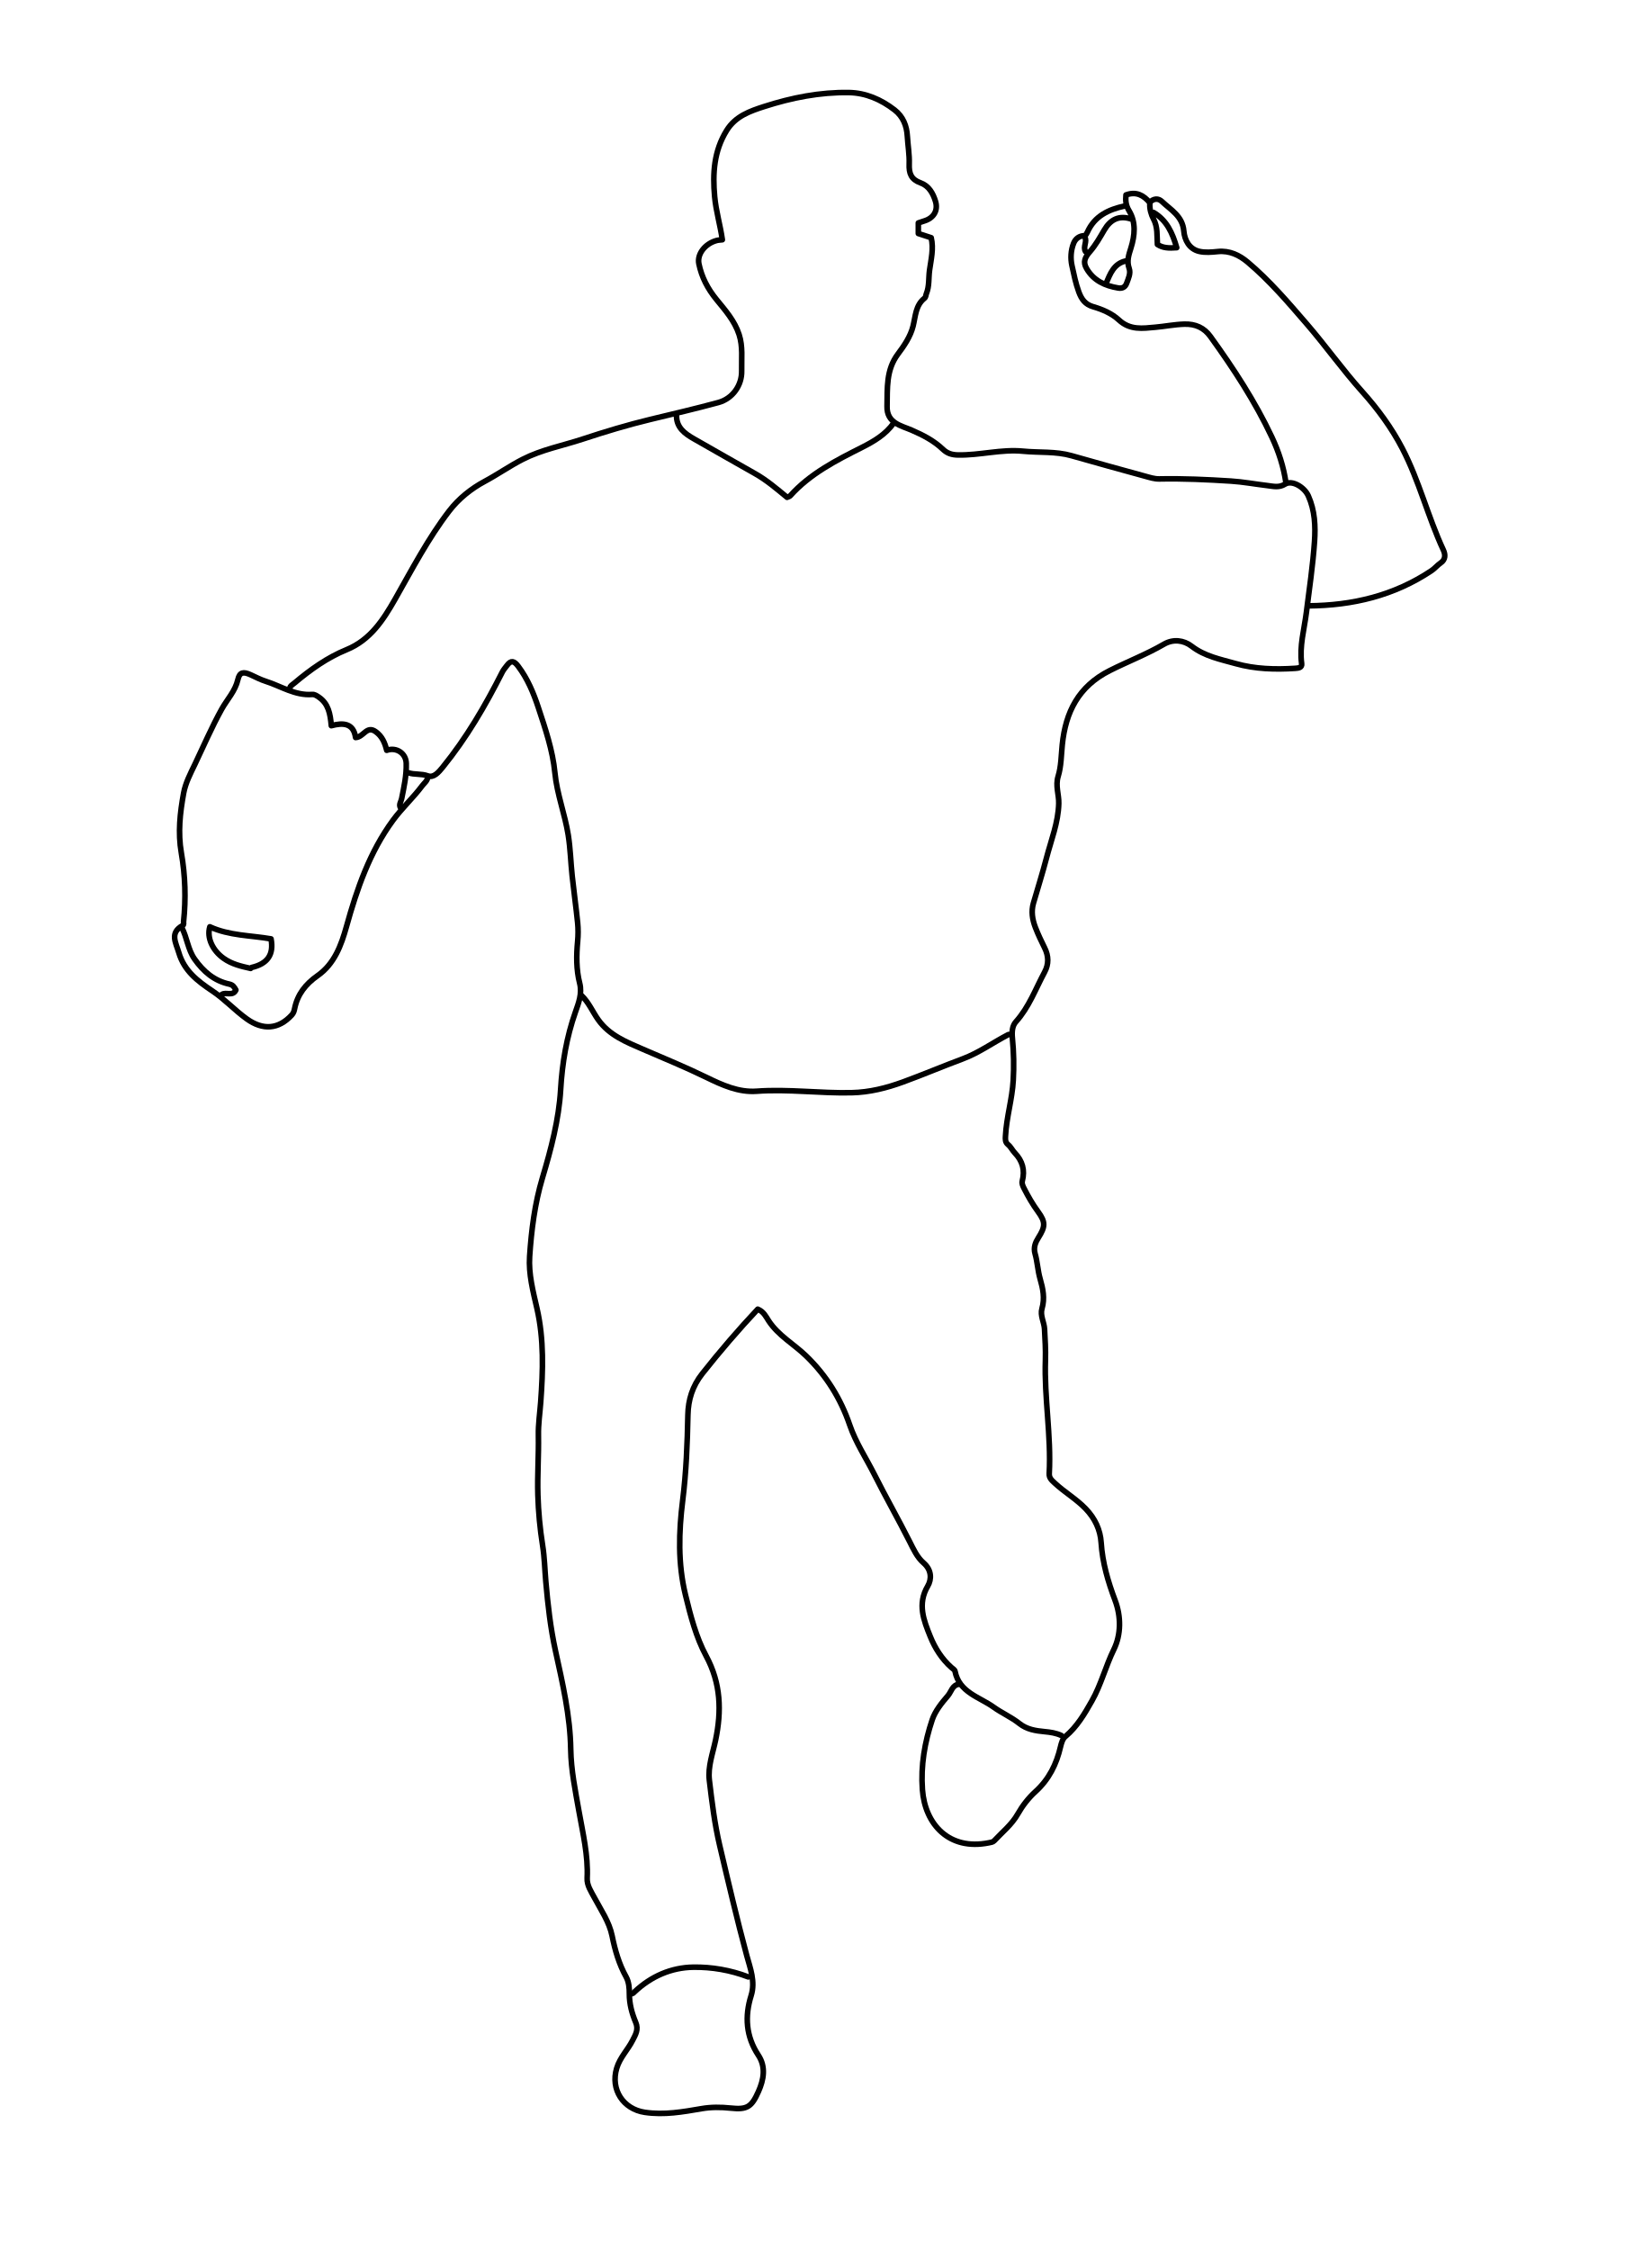
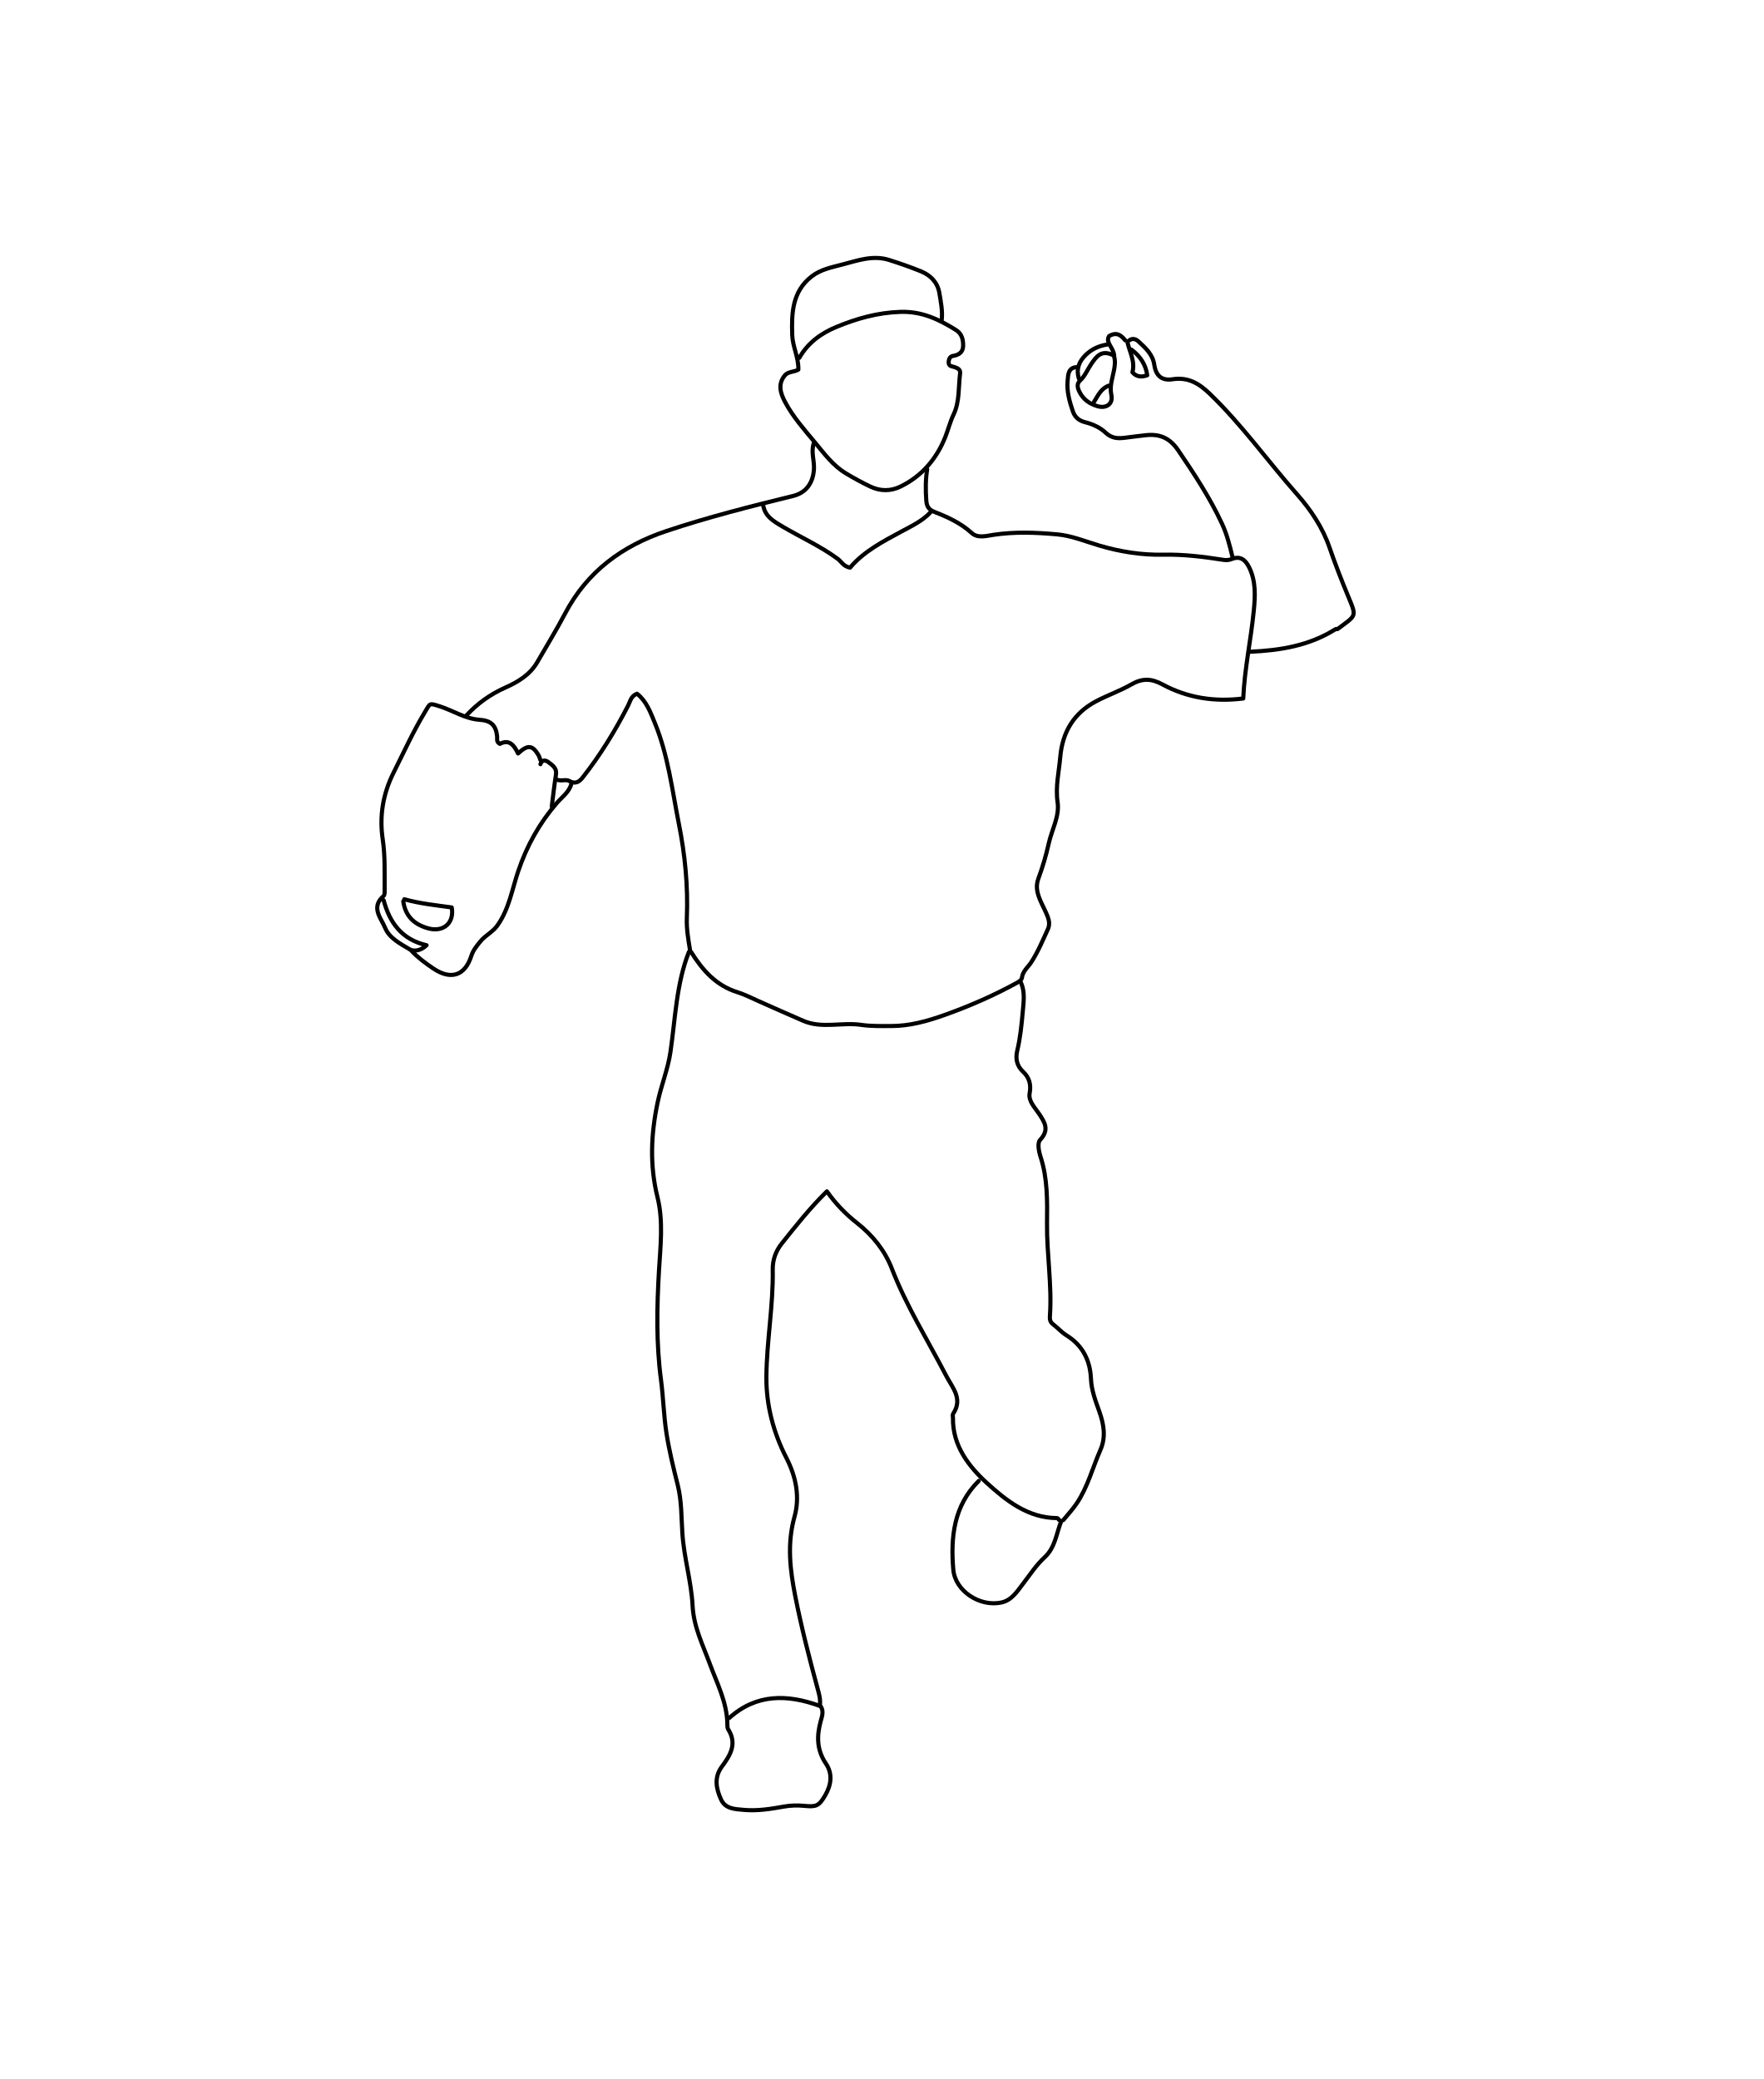
- <svg xmlns="http://www.w3.org/2000/svg" version="1.1" id="Layer_1" x="0px" y="0px" width="100%" viewBox="0 0 886 1207" enable-background="new 0 0 886 1207" xml:space="preserve">
-   <path fill="none" opacity="1" stroke="#000000" stroke-linecap="round" stroke-linejoin="round" stroke-width="3" d=" M219,414.5   C222.397,415.707 226.015,414.897 229.601,416.226   C232.723,417.383 235.341,414.289 237.565,411.553   C250.331,395.845 260.432,378.505 269.525,360.513   C270.165,359.248 271.149,358.154 272.003,357.002   C274.26,353.959 275.887,354.54 278.074,357.444   C283.121,364.146 286.284,371.8 288.849,379.55   C292.63,390.973 296.578,402.573 297.74,414.525   C298.863,426.079 303.14,436.747 304.911,448.014   C306.052,455.273 306.24,462.677 307.025,469.997   C307.918,478.342 309.109,486.656 309.946,495.005   C310.276,498.306 310.256,501.691 309.948,504.995   C309.242,512.564 309.164,520.1 311.052,527.487   C312.467,533.023 310.401,538.221 308.751,542.913   C303.989,556.454 301.681,570.197 300.828,584.49   C299.859,600.708 295.661,616.441 291.017,632.005   C286.931,645.702 285.138,659.854 284.188,674.013   C283.557,683.418 286.044,692.81 288.137,701.969   C291.939,718.601 291.349,735.224 290.137,752.01   C289.705,757.99 288.781,763.934 288.897,770.002   C289.1,780.662 288.291,791.345 288.615,801.997   C288.89,811.013 289.729,820.07 291.146,828.977   C292.18,835.481 292.305,842.011 292.878,848.511   C293.973,860.941 295.375,873.309 298.036,885.492   C301.859,902.994 305.958,920.35 306.239,938.496   C306.41,949.547 308.7,960.563 310.638,971.564   C312.719,983.376 315.648,995.264 315.057,1007.503   C314.868,1011.426 317.162,1014.658 318.953,1018.025   C322.489,1024.676 326.922,1030.98 328.447,1038.511   C330.004,1046.199 332.135,1053.619 335.97,1060.517   C337.497,1063.264 337.705,1066.744 337.695,1069.499   C337.676,1075.064 339.084,1080.101 341.125,1084.947   C342.752,1088.81 340.955,1091.533 339.469,1094.484   C336.882,1099.617 332.638,1103.707 330.908,1109.472   C327.465,1120.944 334.391,1131.437 345.977,1133.153   C356.444,1134.703 366.374,1132.907 376.528,1131.161   C381.535,1130.3 386.774,1130.317 392.013,1130.875   C400.97,1131.829 403.294,1130.235 406.967,1121.985   C409.829,1115.558 411.033,1108.781 406.925,1102.55   C400.233,1092.403 399.53,1081.715 403.041,1070.513   C405.404,1062.976 402.515,1055.807 400.7,1049.081   C395.41,1029.475 390.807,1009.708 386.157,989.963   C383.458,978.5 382.008,966.705 380.619,954.986   C379.752,947.668 382.463,940.616 383.955,933.491   C387.218,917.916 386.877,903.155 378.883,888.294   C373.522,878.329 370.543,866.871 367.794,855.55   C363.699,838.691 364.204,821.766 366.295,805.037   C368.214,789.681 368.809,774.398 369.109,759.002   C369.266,750.969 371.507,743.622 376.837,736.871   C386.313,724.869 396.247,713.345 406.588,702.305   C409.797,703.617 410.977,706.301 412.441,708.539   C417.637,716.48 425.972,721.013 432.586,727.411   C443.466,737.936 451.118,750.316 455.971,764.51   C459.187,773.914 464.722,782.146 469.139,790.93   C475.231,803.044 481.959,814.842 488.078,826.961   C490.126,831.016 492.083,835.402 495.569,838.42   C499.896,842.164 500.003,847.118 497.789,850.876   C492.121,860.494 495.685,869.301 499.175,877.929   C501.671,884.098 505.328,889.931 510.495,894.506   C511.199,895.13 512.282,895.745 512.433,896.513   C514.667,907.932 525.521,910.312 533.151,915.79   C537.509,918.919 542.678,921.16 546.954,924.558   C551.005,927.777 555.718,928.484 560.506,928.932   C563.636,929.224 566.649,929.664 569.5,931  " />
-   <path fill="none" opacity="1" stroke="#000000" stroke-linecap="round" stroke-linejoin="round" stroke-width="3" d=" M155.5,370   C155.238,368.051 156.728,367.482 157.956,366.448   C166.527,359.232 175.551,352.768 185.999,348.498   C198.64,343.331 205.614,332.627 211.958,321.476   C221.138,305.339 229.714,288.821 241.067,274.052   C246.166,267.418 252.858,262.104 260.114,258.213   C267.04,254.5 273.45,249.983 280.451,246.403   C290.648,241.188 301.82,239.114 312.528,235.584   C324.546,231.622 336.674,227.953 348.996,224.985   C361.179,222.052 373.391,219.212 385.479,215.923   C393.072,213.857 398.126,206.705 397.958,199.001   C397.816,192.485 398.687,185.949 396.584,179.473   C394.166,172.029 389.098,166.382 384.385,160.593   C379.709,154.85 376.481,148.671 375.006,141.499   C373.952,136.372 378.257,130.713 384.505,129.019   C385.473,128.757 386.51,128.749 387.593,128.613   C386.481,120.779 384.18,113.293 383.464,105.503   C382.318,93.027 383.048,81.055 389.923,69.952   C394.667,62.292 402.443,59.604 410.049,57.152   C424.764,52.408 439.973,49.39 455.498,49.647   C464.534,49.797 472.766,53.37 480.016,58.979   C484.648,62.564 486.532,67.629 486.849,73.009   C487.143,78.017 488.04,83.028 487.857,87.995   C487.671,93.052 488.878,96.278 493.964,98.101   C498.384,99.686 500.651,103.68 501.964,108.011   C503.447,112.904 501.022,116.967 496.001,118.504   C494.994,118.812 494,119.168 492.75,119.585   C492.75,121.321 492.75,123.159 492.75,125.274   C494.797,125.943 497.152,126.711 499.653,127.528   C501.068,133.383 499.56,139.253 498.771,144.968   C498.197,149.124 498.72,153.481 497.071,157.529   C496.734,158.357 496.869,159.323 496.011,160.014   C491.218,163.877 491.261,169.662 489.921,174.98   C488.517,180.554 485.168,185.435 481.835,189.876   C475.331,198.546 476.189,208.259 475.97,217.999   C475.767,227.012 483.573,228.329 489.116,230.733   C495.337,233.43 501.111,236.401 505.962,241.04   C508.299,243.274 510.836,243.998 513.999,244.062   C525.729,244.296 537.252,240.885 548.996,242.044   C557.661,242.899 566.47,242.03 575.007,244.475   C588.146,248.237 601.326,251.861 614.507,255.475   C616.959,256.148 619.51,256.972 621.998,256.921   C634.855,256.655 647.684,257.254 660.495,258.073   C667.022,258.49 673.494,259.714 680.002,260.48   C683.218,260.858 686.207,261.778 689.608,259.675   C693.279,257.405 699.852,261.236 702.002,265.999   C705.536,273.83 705.901,282.26 705.335,290.489   C704.461,303.198 702.568,315.842 700.977,328.497   C699.829,337.639 697.159,346.615 698.431,356.009   C698.723,358.164 696.784,358.407 695.001,358.522   C684.209,359.222 673.489,358.934 663.006,355.978   C654.837,353.674 646.487,352.106 639.39,346.644   C635.135,343.37 629.487,342.697 624.543,345.574   C615.166,351.028 605.037,354.898 595.384,359.77   C578.68,368.2 571.767,381.974 569.986,399.499   C569.409,405.174 569.43,411.068 567.781,416.433   C566.199,421.578 568.229,426.154 568.107,431.003   C567.847,441.325 563.979,450.742 561.451,460.487   C559.359,468.55 556.818,476.496 554.506,484.502   C553.222,488.947 553.945,493.31 555.547,497.482   C556.989,501.235 558.735,504.882 560.525,508.487   C562.704,512.874 562.812,517.181 560.494,521.497   C555.651,530.518 552.152,540.271 545.115,548.104   C543.137,550.305 542.869,553.46 543.225,557.027   C543.965,564.437 544.099,571.959 543.68,579.51   C543.117,589.669 540.024,599.393 539.517,609.501   C539.434,611.149 539.292,612.734 540.943,614.07   C542.382,615.234 543.214,617.115 544.522,618.479   C548.646,622.776 550.054,627.703 548.537,633.51   C548.177,634.888 548.828,636.224 549.48,637.51   C551.686,641.858 554.11,646.064 556.995,650.004   C561.129,655.652 560.902,658.054 557.105,664.066   C555.611,666.432 554.434,669.194 555.395,672.53   C556.656,676.907 556.832,681.596 558.086,685.976   C559.614,691.315 560.72,696.448 559.09,702.026   C558.015,705.704 560.291,709.304 560.473,713.001   C560.744,718.496 561.133,724.01 560.947,729.498   C560.255,749.885 564.106,770.109 562.992,790.5   C562.861,792.884 564.318,794.065 565.93,795.575   C571.211,800.52 577.541,804.117 582.6,809.405   C587.581,814.611 590.403,820.715 590.848,827.51   C591.558,838.377 594.539,848.451 598.344,858.559   C601.581,867.157 601.588,876.822 597.667,884.837   C593.237,893.892 590.814,903.735 585.887,912.436   C581.968,919.357 577.911,926.324 571.582,931.599   C570.189,932.76 569.5,935.09 569.056,937.013   C566.898,946.372 562.889,954.497 555.598,961.109   C551.87,964.489 548.621,968.691 546.135,973.077   C542.865,978.845 537.816,982.798 533.469,987.471   C532.763,988.229 531.632,988.354 530.515,988.577   C509.338,992.815 496.308,978.753 494.943,960.004   C494.003,947.095 496.164,934.628 500.204,922.568   C501.794,917.819 505.302,913.52 508.647,909.626   C510.441,907.537 510.953,903.953 514.5,903.5  " />
-   <path fill="none" opacity="1" stroke="#000000" stroke-linecap="round" stroke-linejoin="round" stroke-width="3" d=" M702,325   C725.772,324.822 748.044,319.539 768.089,306.132   C769.954,304.885 771.228,303.202 772.999,301.999   C775.727,300.146 775.595,297.478 774.453,295.022   C766.181,277.229 761.513,257.969 752.438,240.532   C746.666,229.444 739.24,219.348 730.918,210.074   C720.441,198.397 711.368,185.576 701.178,173.778   C691.22,162.248 681.196,150.47 669.426,140.588   C665.007,136.877 659.761,134.319 653.494,134.942   C650.194,135.27 646.697,135.595 643.53,134.868   C638.08,133.616 635.615,128.74 635.208,123.982   C634.519,115.909 628.244,112.633 623.432,108.072   C621.57,106.308 619.012,106.32 616.867,108.627   C613.602,104.764 609.72,102.542 604.17,104.572   C603.873,107.532 604.034,110.109 605.847,113.093   C609.622,119.306 608.905,126.362 606.849,132.953   C605.673,136.727 604.474,140.027 605.89,144.039   C606.814,146.657 605.447,149.417 604.5,152   C603.72,154.129 602.111,154.838 600.002,154.49   C592.908,153.32 586.769,150.557 583.006,143.997   C581.024,140.541 582.021,138.213 584.894,134.908   C587.869,131.488 590.157,127.425 592.463,123.478   C595.841,117.697 600.452,115.357 607,117.5  " />
-   <path fill="none" opacity="1" stroke="#000000" stroke-linecap="round" stroke-linejoin="round" stroke-width="3" d=" M312,534   C315.913,537.701 317.932,542.712 320.982,547.012   C326.956,555.432 336.188,559.051 345.051,562.882   C356.426,567.799 367.882,572.49 379.033,577.933   C387.507,582.069 396.332,586.091 405.991,585.38   C423.041,584.127 439.978,586.576 457.004,586.17   C466.657,585.94 475.637,583.665 484.479,580.442   C495.235,576.521 505.783,572.032 516.516,568.042   C525.285,564.782 532.799,559.269 541.009,555.017   C541.272,554.881 541.667,555 542,555  " />
-   <path fill="none" opacity="1" stroke="#000000" stroke-linecap="round" stroke-linejoin="round" stroke-width="3" d=" M603.5,110.5   C594.865,112.355 587.373,115.83 583.478,124.49   C583.144,125.232 582.515,126.393 581.997,126.407   C579.041,126.488 577.049,128.061 576.067,130.527   C574.546,134.348 574.338,138.623 575.175,142.462   C576.201,147.167 577.155,151.938 578.844,156.557   C580.325,160.606 582.353,163.324 586.495,164.519   C591.578,165.986 596.608,168.164 600.365,171.646   C606.387,177.227 613.059,176.159 620.003,175.536   C625.175,175.073 630.259,174.034 635.497,173.888   C641.486,173.72 646.082,175.808 649.479,180.515   C661.858,197.667 673.433,215.329 682.463,234.517   C686.122,242.293 688.758,250.448 690,259  " />
-   <path fill="none" opacity="1" stroke="#000000" stroke-linecap="round" stroke-linejoin="round" stroke-width="3" d=" M215,433.5   C213.78,431.695 215.165,430.15 215.5,428.5   C216.774,422.225 218.166,415.956 217.983,409.5   C217.828,404.05 212.679,400.663 207.5,402.5   C206.535,398.546 205.072,394.978 201.527,392.463   C196.718,389.051 195.114,395.434 190.792,395.64   C189.701,387.958 184.206,387.544 177.776,389.302   C177.213,382.92 176.24,377.472 171.033,373.951   C169.898,373.184 168.81,372.432 167.502,372.532   C158.298,373.233 150.764,368.071 142.515,365.454   C139.755,364.579 137.15,363.203 134.504,361.991   C130.59,360.199 128.569,360.523 127.649,364.534   C126.215,370.781 121.859,375.188 118.933,380.463   C113.606,390.068 109.287,400.145 104.558,410.028   C102.171,415.014 99.532,419.982 98.525,425.504   C96.59,436.108 95.399,446.603 97.299,457.535   C99.412,469.691 99.804,482.123 98.496,494.5   C98.424,495.186 98.839,496.028 97.997,496.495   C90.871,500.445 94.396,505.736 95.941,511.017   C98.786,520.742 106.016,526.298 113.945,531.583   C120.542,535.98 125.937,541.943 132.431,546.597   C140.986,552.728 149.382,552.286 156.526,544.524   C157.498,543.467 157.806,542.42 158.091,541.018   C159.636,533.411 163.982,527.892 170.42,523.385   C179.437,517.073 183.117,507.058 185.924,496.979   C191.557,476.753 198.305,457.127 210.931,439.949   C215.725,433.426 221.703,427.981 226.534,421.525   C227.625,420.067 229.249,418.999 229.5,417  " />
-   <path fill="none" opacity="1" stroke="#000000" stroke-linecap="round" stroke-linejoin="round" stroke-width="3" d=" M363,222.5   C362.771,229.315 367.382,232.59 372.499,235.501   C383.335,241.664 394.142,247.878 405.01,253.983   C411.307,257.52 416.764,262.197 422.323,266.783   C423.052,266.443 423.659,266.341 423.981,265.983   C434.651,254.099 448.561,247.028 462.501,240.002   C468.985,236.734 475.164,233.074 479.5,227  " />
-   <path fill="none" opacity="1" stroke="#000000" stroke-linecap="round" stroke-linejoin="round" stroke-width="3" d=" M135,519   C143.574,517.009 147.02,512.086 145.435,503.656   C134.515,501.755 123.044,501.983 112.595,497.18   C110.832,503.129 114.165,509.937 119.953,514.066   C124.391,517.233 129.402,518.365 134.5,519.5  " />
-   <path fill="none" opacity="1" stroke="#000000" stroke-linecap="round" stroke-linejoin="round" stroke-width="3" d=" M401.5,1060.5   C392.003,1056.865 381.927,1055.136 372.004,1055.286   C360.153,1055.464 349.357,1060.169 340.506,1068.507   C339.924,1069.055 339.451,1069.735 338.5,1069.5  " />
-   <path fill="none" opacity="1" stroke="#000000" stroke-linecap="round" stroke-linejoin="round" stroke-width="3" d=" M617,109   C616.696,111.975 617.797,115.344 618.856,117.308   C621.329,121.898 620.712,126.399 621.04,131.133   C623.921,133.053 627.145,133.194 631.4,132.865   C629.065,124.843 626.036,118.176 619,114  " />
-   <path fill="none" opacity="1" stroke="#000000" stroke-linecap="round" stroke-linejoin="round" stroke-width="3" d=" M97.5,497.5   C100.387,502.939 100.775,509.341 104.444,514.539   C109.145,521.2 114.945,526.175 123.019,527.912   C125.045,528.348 125.725,529.543 126.579,531.074   C124.943,534.663 121.259,531.944 119,533.5  " />
-   <path fill="none" opacity="1" stroke="#000000" stroke-linecap="round" stroke-linejoin="round" stroke-width="3" d=" M604,140   C597.606,141.468 595.712,146.873 593.5,152  " />
-   <path fill="none" opacity="1" stroke="#000000" stroke-linecap="round" stroke-linejoin="round" stroke-width="3" d=" M582,127   C583.616,129.576 580.861,132.425 582.5,135  " />
+ <svg xmlns="http://www.w3.org/2000/svg" version="1.1" id="Layer_1" x="0px" y="0px" width="100%" viewBox="0 0 855 1008" enable-background="new 0 0 855 1008" xml:space="preserve">
+   <path fill="none" opacity="1" stroke="#000000" stroke-linecap="round" stroke-linejoin="round" stroke-width="2" d=" M449.5,227.5   C448.685,232.478 448.699,237.498 449.057,242.496   C449.233,244.957 449.795,246.944 452.933,248.17   C459.393,250.696 465.769,253.568 471.073,258.42   C473.984,261.082 478.163,259.835 481.474,259.33   C491.848,257.749 502.176,258.162 512.493,259.083   C519.57,259.715 526.207,262.531 532.991,264.531   C543.126,267.519 553.46,269.163 563.999,268.939   C573.786,268.731 583.393,269.929 593.01,271.436   C594.258,271.632 595.614,271.652 597.031,271.078   C600.94,269.494 603.526,270.98 605.535,274.983   C608.92,281.727 608.531,288.996 607.847,295.985   C606.457,310.193 603.358,324.207 602.716,338.659   C588.821,340.406 575.67,338.386 563.583,331.847   C558.096,328.879 553.776,328.795 548.423,331.865   C543.022,334.962 537.037,337.033 531.477,339.956   C520.504,345.723 515.088,354.956 514.021,367.002   C513.373,374.316 511.615,381.415 512.728,389.04   C513.712,395.784 509.901,402.31 508.419,408.982   C507.141,414.735 505.453,420.44 503.405,425.965   C501.9,430.023 502.974,433.455 504.513,436.994   C505.613,439.523 506.994,441.941 507.947,444.52   C508.648,446.419 508.957,448.463 508.016,450.507   C505.52,455.928 503.239,461.457 499.987,466.492   C498.403,468.945 495.872,470.768 495.438,473.992   C495.28,475.165 494.095,475.908 493.004,476.507   C481.777,482.67 470.101,487.769 458.028,492.078   C449.554,495.101 441.036,497.483 432,497.471   C427.167,497.465 422.268,497.608 417.514,496.906   C408.207,495.531 398.584,498.838 389.509,494.98   C382.299,491.914 375.172,488.654 367.998,485.505   C364.511,483.975 361.098,482.185 357.481,481.06   C347.064,477.817 340.505,470.302 335,461.5  " />
+   <path fill="none" opacity="1" stroke="#000000" stroke-linecap="round" stroke-linejoin="round" stroke-width="2" d=" M334,461.5   C327.85,477.082 327.424,493.731 325.044,510.006   C323.818,518.387 320.561,526.198 318.827,534.464   C315.585,549.923 314.903,564.994 318.77,580.557   C321.633,592.078 320.18,604.161 319.479,615.999   C318.431,633.698 318.1,651.358 320.446,669.007   C321.592,677.632 321.77,686.395 323.113,694.982   C324.428,703.397 326.474,711.715 328.556,719.986   C330.507,727.738 330.296,735.684 330.818,743.512   C331.607,755.357 335.152,766.789 335.761,778.512   C336.298,788.83 340.675,797.373 344.095,806.649   C347.574,816.084 352.507,825.428 352.62,835.999   C352.627,836.689 352.608,837.81 353.034,838.478   C357.468,845.429 354.064,851.026 349.992,856.494   C346.09,861.736 347.145,867.188 349.562,872.472   C351.663,877.064 356.232,877.12 360.499,877.511   C367.091,878.114 373.563,877.086 379.987,875.927   C383.352,875.32 386.697,875.243 389.992,875.576   C395.756,876.158 397.083,875.565 400.03,870.517   C403.035,865.368 403.728,859.993 400.402,855.066   C395.939,848.456 395.895,841.767 397.881,834.468   C398.459,832.345 399.437,829.833 398,827.5  " />
+   <path fill="none" opacity="1" stroke="#000000" stroke-linecap="round" stroke-linejoin="round" stroke-width="2" d=" M513.5,737   C513.167,736.667 512.833,736.042 512.5,736.042   C498.348,736.039 487.637,727.411 478.435,719.023   C469.851,711.197 461.736,700.966 461.998,687.5   C462.011,686.834 461.732,685.988 462.04,685.527   C466.96,678.16 461.811,673.02 458.65,666.922   C449.732,649.722 439.393,633.258 432.357,615.055   C428.966,606.284 423.025,598.905 415.505,592.993   C409.991,588.659 405.14,583.67 400.88,577.628   C392.795,585.566 385.888,594.267 378.958,602.967   C375.977,606.709 374.544,611.071 374.622,615.498   C374.93,632.929 371.692,650.126 371.539,667.5   C371.416,681.41 375.005,694.721 381.245,706.874   C386.075,716.284 387.797,726 385.17,735.408   C381.484,748.606 383.037,761.209 385.555,773.989   C388.542,789.144 392.409,804.103 396.455,819.012   C397.11,821.425 397.878,823.905 397.467,827.12   C381.762,821.414 366.724,821.069 353.5,833  " />
+   <path fill="none" opacity="1" stroke="#000000" stroke-linecap="round" stroke-linejoin="round" stroke-width="2" d=" M606,316   C620.636,315.361 634.831,313.062 647.512,305.019   C647.75,304.868 648.273,305.14 648.485,304.98   C657.558,298.112 657.889,299.409 653.544,288.982   C650.32,281.242 647.286,273.407 644.555,265.481   C641.18,255.689 635.436,247.15 628.814,239.664   C614.57,223.561 602.083,205.936 586.537,190.961   C581.41,186.022 576.103,182.7 568.481,183.878   C563.346,184.671 560.409,182.323 559.621,176.982   C558.847,171.744 555.365,168.73 551.947,165.557   C550.839,164.527 549.157,163.755 547.5,165  " />
+   <path fill="none" opacity="1" stroke="#000000" stroke-linecap="round" stroke-linejoin="round" stroke-width="2" d=" M334.5,460.5   C333.657,455.367 332.762,450.253 332.98,444.999   C333.616,429.7 332.091,414.393 329.14,399.572   C325.866,383.133 323.924,366.229 317.462,350.516   C315.335,345.344 313.404,339.943 308.842,336.359   C305.907,337.417 305.558,340.013 304.535,342.018   C298.241,354.346 291.038,366.096 282.468,376.975   C280.844,379.038 278.967,380.364 275.925,378.631   C274.348,377.733 271.939,378.901 270,378  " />
+   <path fill="none" opacity="1" stroke="#000000" stroke-linecap="round" stroke-linejoin="round" stroke-width="2" d=" M394.5,215   C393.095,219.167 394.863,223.306 394.599,227.506   C394.19,234.016 390.912,238.896 384.492,240.466   C363.82,245.521 343.198,250.737 322.998,257.493   C301.606,264.648 284.643,277.127 273.951,297.474   C269.751,305.465 264.999,313.166 260.5,321   C256.954,327.177 251.085,330.66 244.952,333.392   C237.62,336.658 231.379,341.157 226,347  " />
+   <path fill="none" opacity="1" stroke="#000000" stroke-linecap="round" stroke-linejoin="round" stroke-width="2" d=" M495,476.5   C496.997,481.048 496.237,485.901 495.835,490.486   C495.278,496.843 494.625,503.238 493.134,509.532   C492.311,513.01 492.792,516.658 495.936,519.569   C498.863,522.28 500.002,525.653 499.175,530.033   C498.46,533.824 501.68,536.951 503.65,539.899   C506.605,544.318 508.816,547.775 504.225,552.71   C502.846,554.193 503.588,558.209 504.499,561   C507.899,571.422 507.719,582.441 507.595,592.995   C507.419,608.061 510.054,622.969 508.999,638   C508.889,639.566 509.018,640.932 510.475,642.033   C512.736,643.741 514.648,645.966 517.034,647.445   C524.908,652.325 528.514,659.643 528.898,668.504   C529.145,674.222 531.152,679.293 532.994,684.502   C535.152,690.606 536.215,696.791 533.482,702.992   C529.659,711.663 527.334,721.015 521.96,728.973   C520.044,731.809 517.667,734.333 515.5,737  " />
+   <path fill="none" opacity="1" stroke="#000000" stroke-linecap="round" stroke-linejoin="round" stroke-width="2" d=" M522,178   C517.748,178.261 517.861,181.785 517.587,184.509   C517.071,189.653 518.495,194.667 520.131,199.455   C520.961,201.881 522.738,203.879 525.955,204.68   C529.485,205.558 533.278,207.195 535.849,209.658   C539.237,212.902 542.537,212.66 546.514,212.096   C549.327,211.696 552.174,211.417 555.008,211.063   C561.794,210.217 566.893,212.002 571.207,218.359   C579.013,229.859 586.616,241.4 592.466,254.016   C594.824,259.102 596.191,264.555 597.5,270  " />
+   <path fill="none" opacity="1" stroke="#000000" stroke-linecap="round" stroke-linejoin="round" stroke-width="2" d=" M456.5,155.5   C457.09,150.932 456.125,146.442 455.395,142.017   C454.562,136.974 451.16,133.453 446.479,131.552   C441.405,129.491 436.213,127.686 430.989,126.035   C423.267,123.594 415.804,126.296 408.553,128.203   C403.436,129.55 397.919,130.579 393.505,134.007   C384.008,141.381 383.718,151.917 384.074,162.497   C384.262,168.083 387.224,173.278 387.037,179.21   C385.051,180.471 382.198,179.985 380.5,182   C376.848,186.333 378.495,190.95 380.616,194.938   C384.431,202.108 389.866,208.236 395.043,214.464   C399.566,219.907 403.809,225.727 410.02,229.467   C413.913,231.811 417.918,234.007 422.022,235.954   C426.762,238.204 431.792,238.213 436.475,235.947   C446.92,230.894 454.073,222.443 458.264,211.906   C459.688,208.323 460.591,204.547 462.325,200.916   C465.27,194.75 464.613,187.682 465.457,180.995   C465.701,179.063 464.184,178.475 462.531,177.91   C461.528,177.567 459.78,177.667 459.914,175.495   C460.014,173.854 460.701,172.77 462.011,172.571   C464.817,172.145 466.777,170.754 466.912,167.996   C467.06,164.941 466.398,161.831 463.487,160.02   C455.231,154.883 446.954,150.866 436.49,151.214   C425.468,151.582 415.431,154.4 405.502,158.506   C397.951,161.629 391.632,166.258 387.5,173.5  " />
+   <path fill="none" opacity="1" stroke="#000000" stroke-linecap="round" stroke-linejoin="round" stroke-width="2" d=" M277,380   C275.949,384.111 272.402,386.463 269.882,389.399   C261.449,399.221 255.407,410.057 251.231,422.409   C248.26,431.198 246.825,440.649 241.197,448.638   C238.848,451.973 235.33,453.444 232.908,456.426   C231.107,458.644 229.365,460.731 228.485,463.495   C225.409,473.146 218.534,475.323 209.985,469.522   C206.234,466.977 202.614,464.31 199.5,461  " />
+   <path fill="none" opacity="1" stroke="#000000" stroke-linecap="round" stroke-linejoin="round" stroke-width="2" d=" M370,245   C370.844,250.274 374.818,252.593 378.964,255.061   C387.953,260.414 397.569,264.68 406.068,270.907   C407.894,272.246 408.925,274.686 412.132,275.212   C418.752,267.348 428.022,262.549 437.088,257.662   C442.056,254.985 447.074,252.652 451,248.5  " />
+   <path fill="none" opacity="1" stroke="#000000" stroke-linecap="round" stroke-linejoin="round" stroke-width="2" d=" M262,368.5   C261.667,367.667 261.437,366.771 260.983,366.01   C258.12,361.212 255.792,360.979 251.158,365.321   C249.307,361.445 246.962,358.209 242.346,360.666   C240.49,359.669 241.128,358.227 240.998,357   C240.426,351.591 237.992,349.359 232.501,348.987   C225.452,348.509 219.572,344.467 213.027,342.413   C207.981,340.828 208.654,340.817 205.882,345.429   C200.247,354.801 195.779,364.713 190.889,374.444   C185.651,384.866 183.855,395.625 185.549,406.993   C186.765,415.151 186.401,423.324 186.476,431.5   C186.485,432.499 186.534,433.926 185.944,434.435   C179.584,439.92 184.795,445.198 186.728,449.906   C188.776,454.895 194.111,457.578 198.628,460.287   C200.4,461.35 203.836,461.182 206.801,458.294   C194.782,455.546 188.885,447.361 186,436.5  " />
+   <path fill="none" opacity="1" stroke="#000000" stroke-linecap="round" stroke-linejoin="round" stroke-width="2" d=" M474.5,718   C462.392,730.025 460.805,745.274 462.155,760.987   C463.057,771.477 475.066,779.219 485.492,776.963   C490.498,775.88 493.113,771.598 495.924,767.942   C499.327,763.517 502.341,758.808 506.494,754.993   C511.609,750.295 512.11,743.46 514.5,737.5  " />
+   <path fill="none" opacity="1" stroke="#000000" stroke-linecap="round" stroke-linejoin="round" stroke-width="2" d=" M196,436   C203.532,438.107 211.292,438.905 218.995,439.97   C220.36,447.59 214.852,452.173 207.477,450.08   C200.599,448.128 196.522,444.082 195.5,437  " />
+   <path fill="none" opacity="1" stroke="#000000" stroke-linecap="round" stroke-linejoin="round" stroke-width="2" d=" M545.5,165   C543.536,162.559 541.356,160.765 537.708,162.943   C535.721,165.963 539.793,168.368 540.177,172.505   C534.08,169.135 531.514,172.856 529.022,176.515   C527.2,179.19 526.07,182.266 523.568,184.573   C522.006,186.013 522.246,187.861 523.366,190.068   C525.287,193.852 528.359,195.819 532.021,196.929   C536.324,198.233 539.723,195.799 538.798,191.544   C537.846,187.164 539.317,183.452 540.066,179.513   C540.523,177.111 540.815,174.833 540,172.5  " />
+   <path fill="none" opacity="1" stroke="#000000" stroke-linecap="round" stroke-linejoin="round" stroke-width="2" d=" M546.5,165.5   C547.513,170.47 550.439,175.121 549.004,180.497   C550.959,182.747 553.351,182.974 556.173,181.936   C555.465,176.654 552.703,172.645 548.5,169.5  " />
+   <path fill="none" opacity="1" stroke="#000000" stroke-linecap="round" stroke-linejoin="round" stroke-width="2" d=" M537,167   C532.994,167.603 529.469,169.108 526.472,171.971   C523.077,175.215 521.675,178.908 523,183.5  " />
+   <path fill="none" opacity="1" stroke="#000000" stroke-linecap="round" stroke-linejoin="round" stroke-width="2" d=" M267.5,391   C268.167,385.833 268.727,380.65 269.539,375.506   C270.033,372.379 267.776,371.022 265.937,369.58   C264.716,368.621 262.807,368.062 262,370.5  " />
+   <path fill="none" opacity="1" stroke="#000000" stroke-linecap="round" stroke-linejoin="round" stroke-width="2" d=" M537.5,187   C533.481,188.493 532.074,192.291 530,195.5  " />
</svg>
